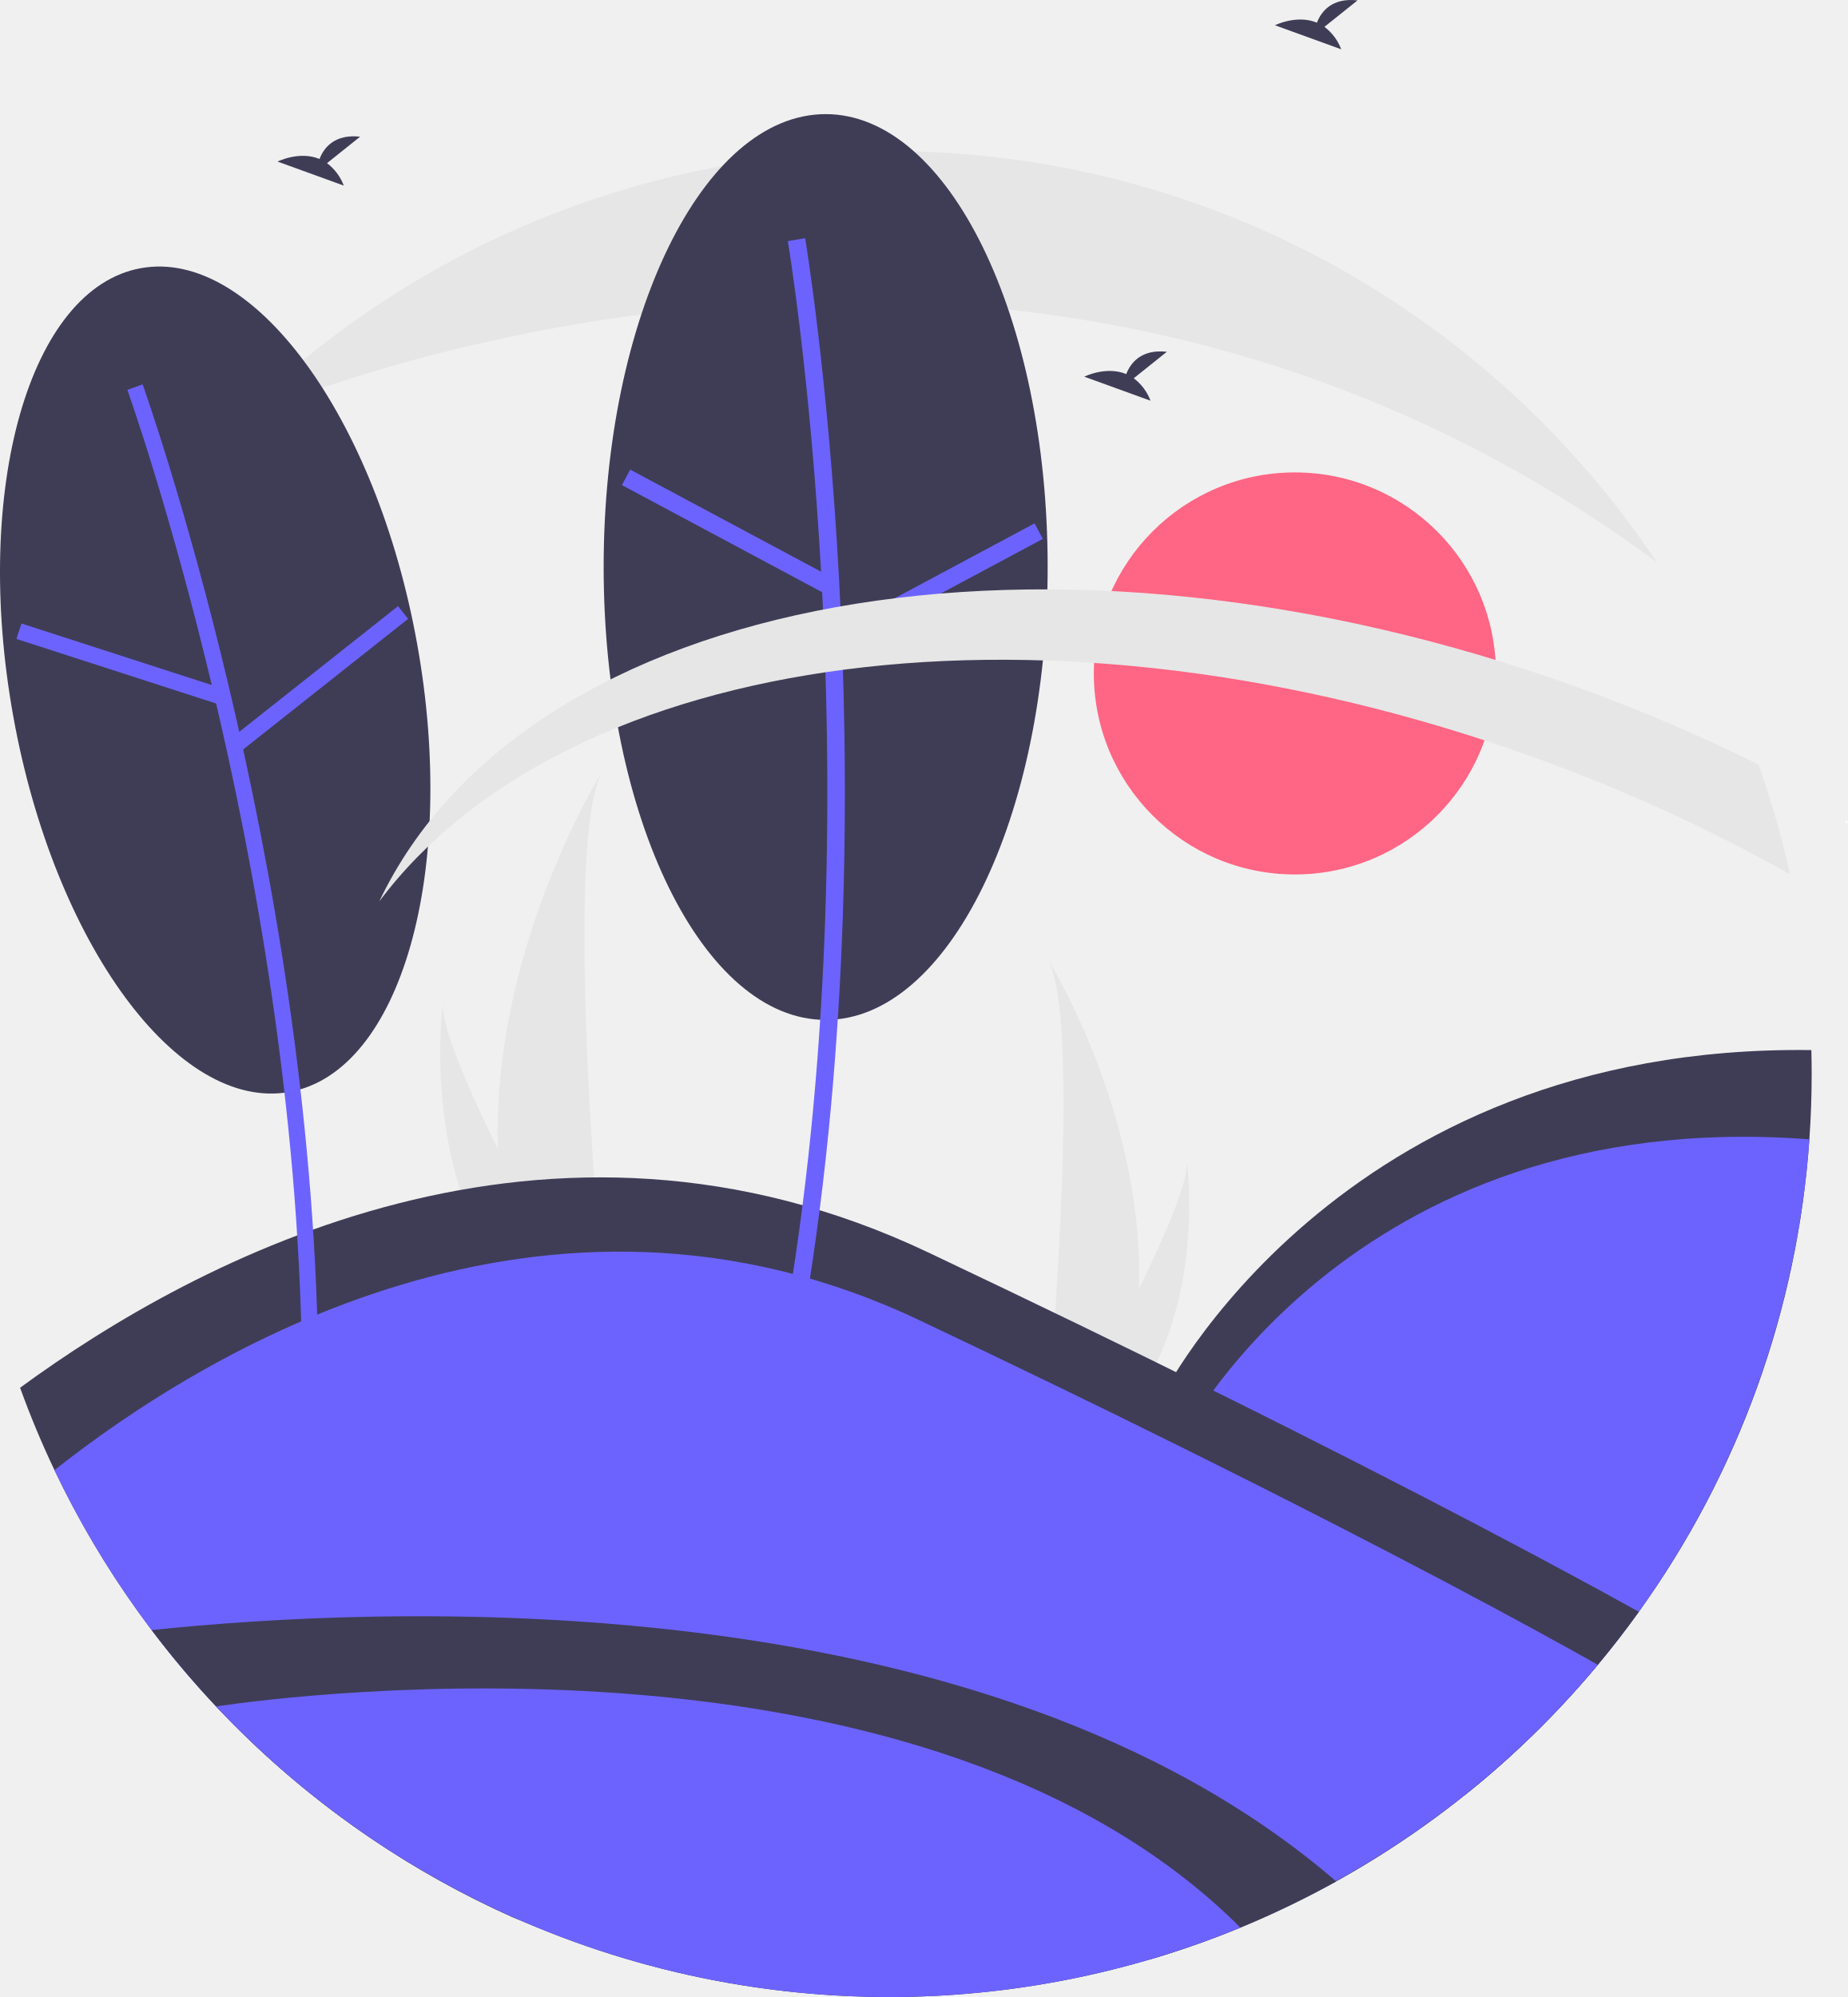
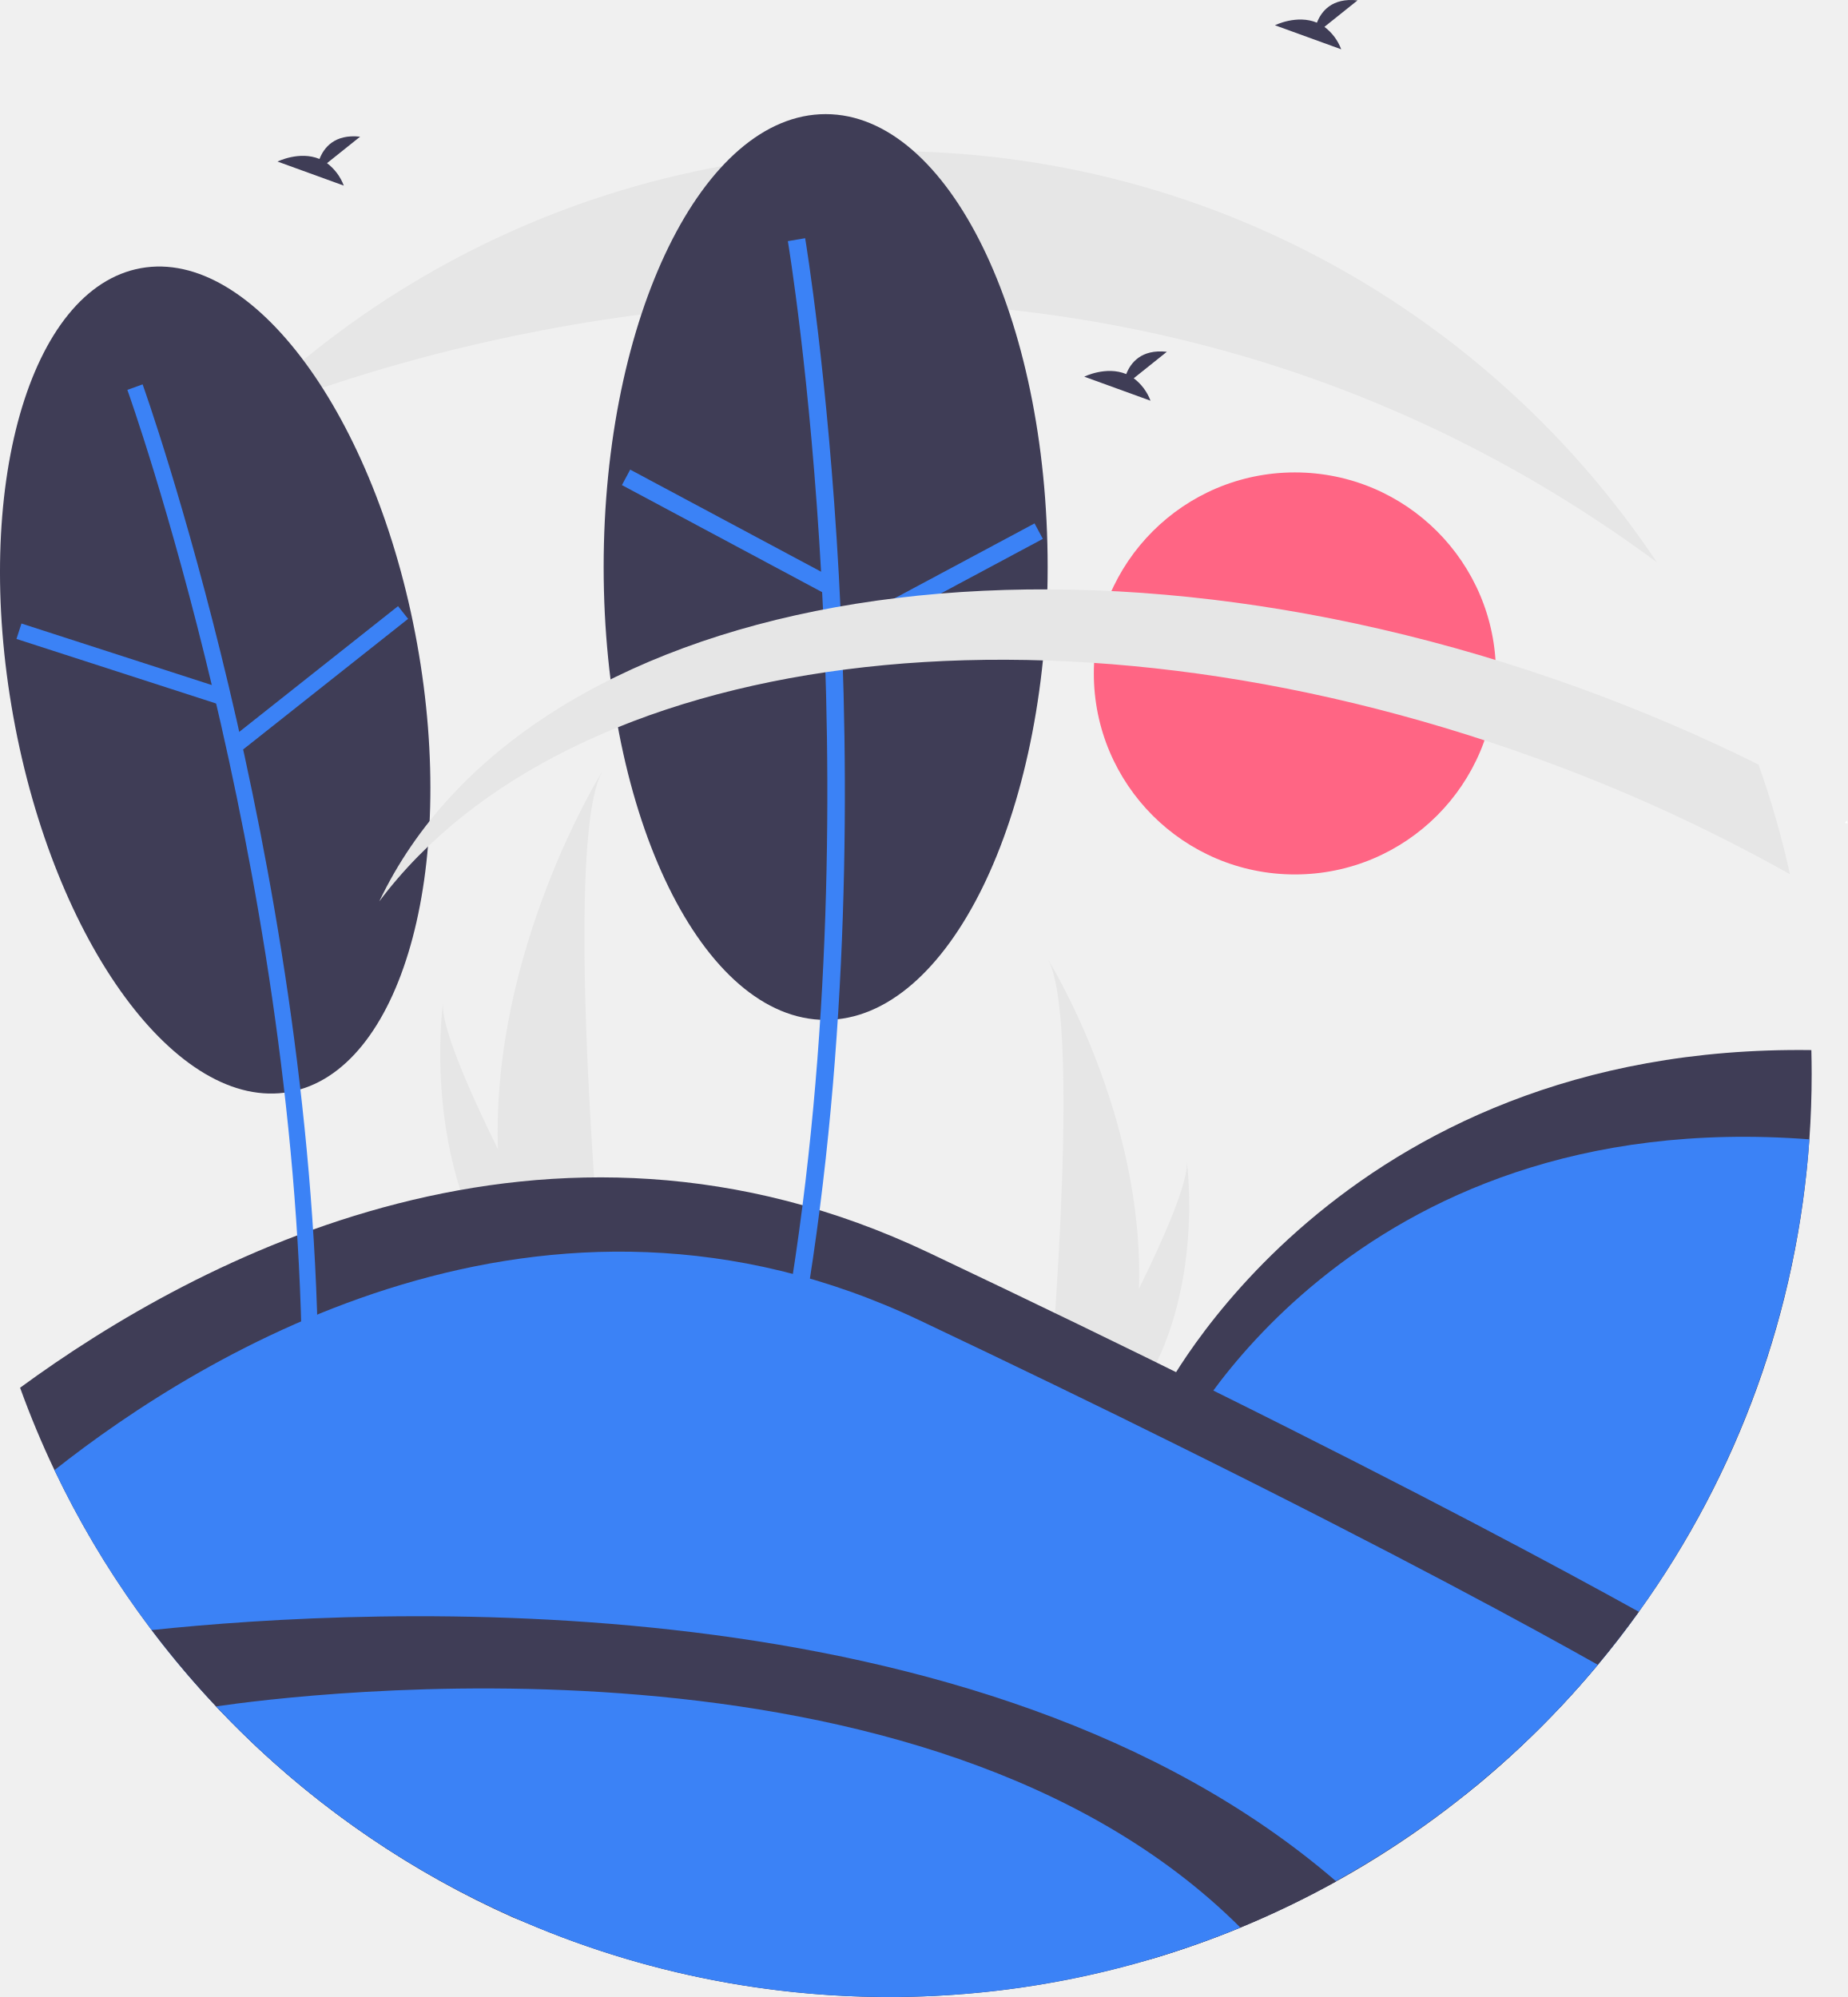
<svg xmlns="http://www.w3.org/2000/svg" data-name="Layer 1" width="692.605" height="748.733" viewBox="0 0 692.605 748.733">
  <circle cx="485.389" cy="252.49" r="75.365" fill="#ff6584" />
  <path d="M945.818,384.315c.166-.03.291-.146.485-.117a6.426,6.426,0,0,0-.33-.954c-.24.327-.485.661-.699.953Z" transform="translate(-253.6974 -75.63348)" fill="#fff" />
  <path d="M440.33,506.498a175.145,175.145,0,0,0,8.182,48.416c.114.364.233.722.353,1.086h30.533c-.033-.326-.065-.689-.098-1.086-2.036-23.404-13.773-165.851.261-190.21C478.333,366.68,437.963,432.132,440.33,506.498Z" transform="translate(-253.6974 -75.63348)" fill="#e6e6e6" />
  <path d="M442.621,554.914c.255.364.521.727.793,1.086h22.905c-.174-.309-.375-.673-.608-1.086-3.784-6.83-14.984-27.248-25.381-48.416-11.173-22.748-21.423-46.358-20.56-54.903C419.504,453.522,411.773,512.275,442.621,554.914Z" transform="translate(-253.6974 -75.63348)" fill="#e6e6e6" />
  <path d="M680.636,558.829a152.694,152.694,0,0,1-7.133,42.21c-.099.317-.204.629-.308.947h-26.619c.028-.284.057-.601.085-.947,1.775-20.404,12.008-144.591-.227-165.828C647.504,436.934,682.699,493.996,680.636,558.829Z" transform="translate(-253.6974 -75.63348)" fill="#e6e6e6" />
  <path d="M678.638,601.039c-.222.317-.454.634-.691.947H657.979c.151-.27.327-.587.53-.947,3.299-5.954,13.063-23.755,22.127-42.21,9.741-19.832,18.677-40.416,17.924-47.866C698.792,512.644,705.532,563.865,678.638,601.039Z" transform="translate(-253.6974 -75.63348)" fill="#e6e6e6" />
  <path d="M376.281,136.806l12.413-9.928c-9.643-1.064-13.606,4.195-15.227,8.358-7.534-3.128-15.735.972-15.735.972l24.837,9.017A18.795,18.795,0,0,0,376.281,136.806Z" transform="translate(-253.6974 -75.63348)" fill="#3f3d56" />
  <path d="M750.165,85.701l12.413-9.928c-9.643-1.064-13.606,4.195-15.227,8.358-7.534-3.128-15.735.972-15.735.972L756.453,94.119A18.795,18.795,0,0,0,750.165,85.701Z" transform="translate(-253.6974 -75.63348)" fill="#3f3d56" />
  <path d="M932.807,478.323q0,12.34-.86,24.478a344.112,344.112,0,0,1-63.922,177.14q-7.324,10.222-15.381,19.871a347.514,347.514,0,0,1-46.153,45.845L732.919,702.487,688.931,599.82s65.632-132.887,243.759-130.478Q932.802,473.817,932.807,478.323Z" transform="translate(-253.6974 -75.63348)" fill="#3f3d56" />
-   <path d="M931.947,502.801a346.077,346.077,0,0,1-129.289,245.967l-68.349-40.103-39.01-91.054S758.511,489.628,931.947,502.801Z" transform="translate(-253.6974 -75.63348)" fill="#6c63ff" />
+   <path d="M931.947,502.801a346.077,346.077,0,0,1-129.289,245.967l-68.349-40.103-39.01-91.054S758.511,489.628,931.947,502.801Z" transform="translate(-253.6974 -75.63348)" fill="#3b82f6" />
  <path d="M868.025,679.941q-7.324,10.222-15.381,19.871a346.169,346.169,0,0,1-133.98,98.527q-15.795,6.512-32.333,11.485A378.838,378.838,0,0,1,446.085,794.571,347.292,347.292,0,0,1,274.114,626.824q-7.165-15.062-12.886-30.889c66.523-48.733,197.606-118.515,340.471-50.707Q660.977,573.363,707.56,596.519C786.365,635.582,838.813,663.743,868.025,679.941Z" transform="translate(-253.6974 -75.63348)" fill="#3f3d56" />
-   <path d="M852.644,699.812a346.28,346.28,0,0,1-578.53-72.988c55.558-43.935,183.7-122.888,324.326-56.152q54.247,25.746,96.86,46.939C778.117,658.658,829.132,686.554,852.644,699.812Z" transform="translate(-253.6974 -75.63348)" fill="#6c63ff" />
+   <path d="M852.644,699.812a346.28,346.28,0,0,1-578.53-72.988c55.558-43.935,183.7-122.888,324.326-56.152q54.247,25.746,96.86,46.939C778.117,658.658,829.132,686.554,852.644,699.812Z" transform="translate(-253.6974 -75.63348)" fill="#3b82f6" />
  <path d="M754.584,781.026a349.545,349.545,0,0,1-35.921,17.313A345.065,345.065,0,0,1,586.763,824.367,346.365,346.365,0,0,1,310.544,686.798C393.191,678.083,621.644,666.333,754.584,781.026Z" transform="translate(-253.6974 -75.63348)" fill="#3f3d56" />
-   <path d="M718.663,798.339a346.418,346.418,0,0,1-383.96-82.923C364.765,711,600.775,680.674,718.663,798.339Z" transform="translate(-253.6974 -75.63348)" fill="#6c63ff" />
+   <path d="M718.663,798.339a346.418,346.418,0,0,1-383.96-82.923C364.765,711,600.775,680.674,718.663,798.339Z" transform="translate(-253.6974 -75.63348)" fill="#3b82f6" />
  <path d="M874.765,286.428v.011C627.673,103.747,344.575,232.335,342.389,233.322v-.011a344.996,344.996,0,0,1,244.375-101.032C706.892,132.279,812.721,193.495,874.765,286.428Z" transform="translate(-253.6974 -75.63348)" fill="#e6e6e6" />
  <ellipse cx="334.364" cy="330.602" rx="76.906" ry="156.919" transform="translate(-307.0527 -11.0592) rotate(-10.22048)" fill="#3f3d56" />
-   <path d="M372.949,584.638c-2.478-187.337-65.158-363.14-65.791-364.893l-5.716,2.062c.63,1.744,62.966,176.627,65.431,362.913Z" transform="translate(-253.6974 -75.63348)" fill="#6c63ff" />
-   <rect x="295.289" y="285.001" width="6.078" height="78.867" transform="translate(-355.8607 432.8235) rotate(-72.07888)" fill="#6c63ff" />
-   <rect x="334.438" y="326.719" width="78.87" height="6.078" transform="matrix(0.78393, -0.62085, 0.62085, 0.78393, -377.6451, 227.7381)" fill="#6c63ff" />
+   <path d="M372.949,584.638c-2.478-187.337-65.158-363.14-65.791-364.893l-5.716,2.062c.63,1.744,62.966,176.627,65.431,362.913Z" transform="translate(-253.6974 -75.63348)" fill="#3b82f6" />
+   <rect x="295.289" y="285.001" width="6.078" height="78.867" transform="translate(-355.8607 432.8235) rotate(-72.07888)" fill="#3b82f6" />
+   <rect x="334.438" y="326.719" width="78.87" height="6.078" transform="matrix(0.78393, -0.62085, 0.62085, 0.78393, -377.6451, 227.7381)" fill="#3b82f6" />
  <ellipse cx="309.499" cy="212.589" rx="83.219" ry="169.801" fill="#3f3d56" />
-   <path d="M555.512,566.159c33.33-199.975.336-399.227-.002-401.215l-6.483,1.098c.336,1.978,33.141,200.183-.002,399.037Z" transform="translate(-253.6974 -75.63348)" fill="#6c63ff" />
-   <rect x="522.717" y="232.065" width="6.577" height="85.341" transform="translate(-218.0412 533.346) rotate(-61.8584)" fill="#6c63ff" />
-   <rect x="562.76" y="291.621" width="85.344" height="6.577" transform="translate(-321.2135 244.9751) rotate(-28.15796)" fill="#6c63ff" />
+   <path d="M555.512,566.159c33.33-199.975.336-399.227-.002-401.215l-6.483,1.098c.336,1.978,33.141,200.183-.002,399.037Z" transform="translate(-253.6974 -75.63348)" fill="#3b82f6" />
+   <rect x="522.717" y="232.065" width="6.577" height="85.341" transform="translate(-218.0412 533.346) rotate(-61.8584)" fill="#3b82f6" />
+   <rect x="562.76" y="291.621" width="85.344" height="6.577" transform="translate(-321.2135 244.9751) rotate(-28.15796)" fill="#3b82f6" />
  <path d="M924.676,403.403a634.407,634.407,0,0,0-95.374-43.606c-182.14-65.907-362.751-40.506-433.446,53.817,55.017-115.553,251.327-151.888,449.432-80.206a646.926,646.926,0,0,1,67.585,28.872A343.542,343.542,0,0,1,924.676,403.403Z" transform="translate(-253.6974 -75.63348)" fill="#e6e6e6" />
  <path d="M678.684,217.456l12.413-9.928c-9.643-1.064-13.606,4.195-15.227,8.358-7.534-3.128-15.735.972-15.735.972l24.837,9.017A18.795,18.795,0,0,0,678.684,217.456Z" transform="translate(-253.6974 -75.63348)" fill="#3f3d56" />
</svg>
